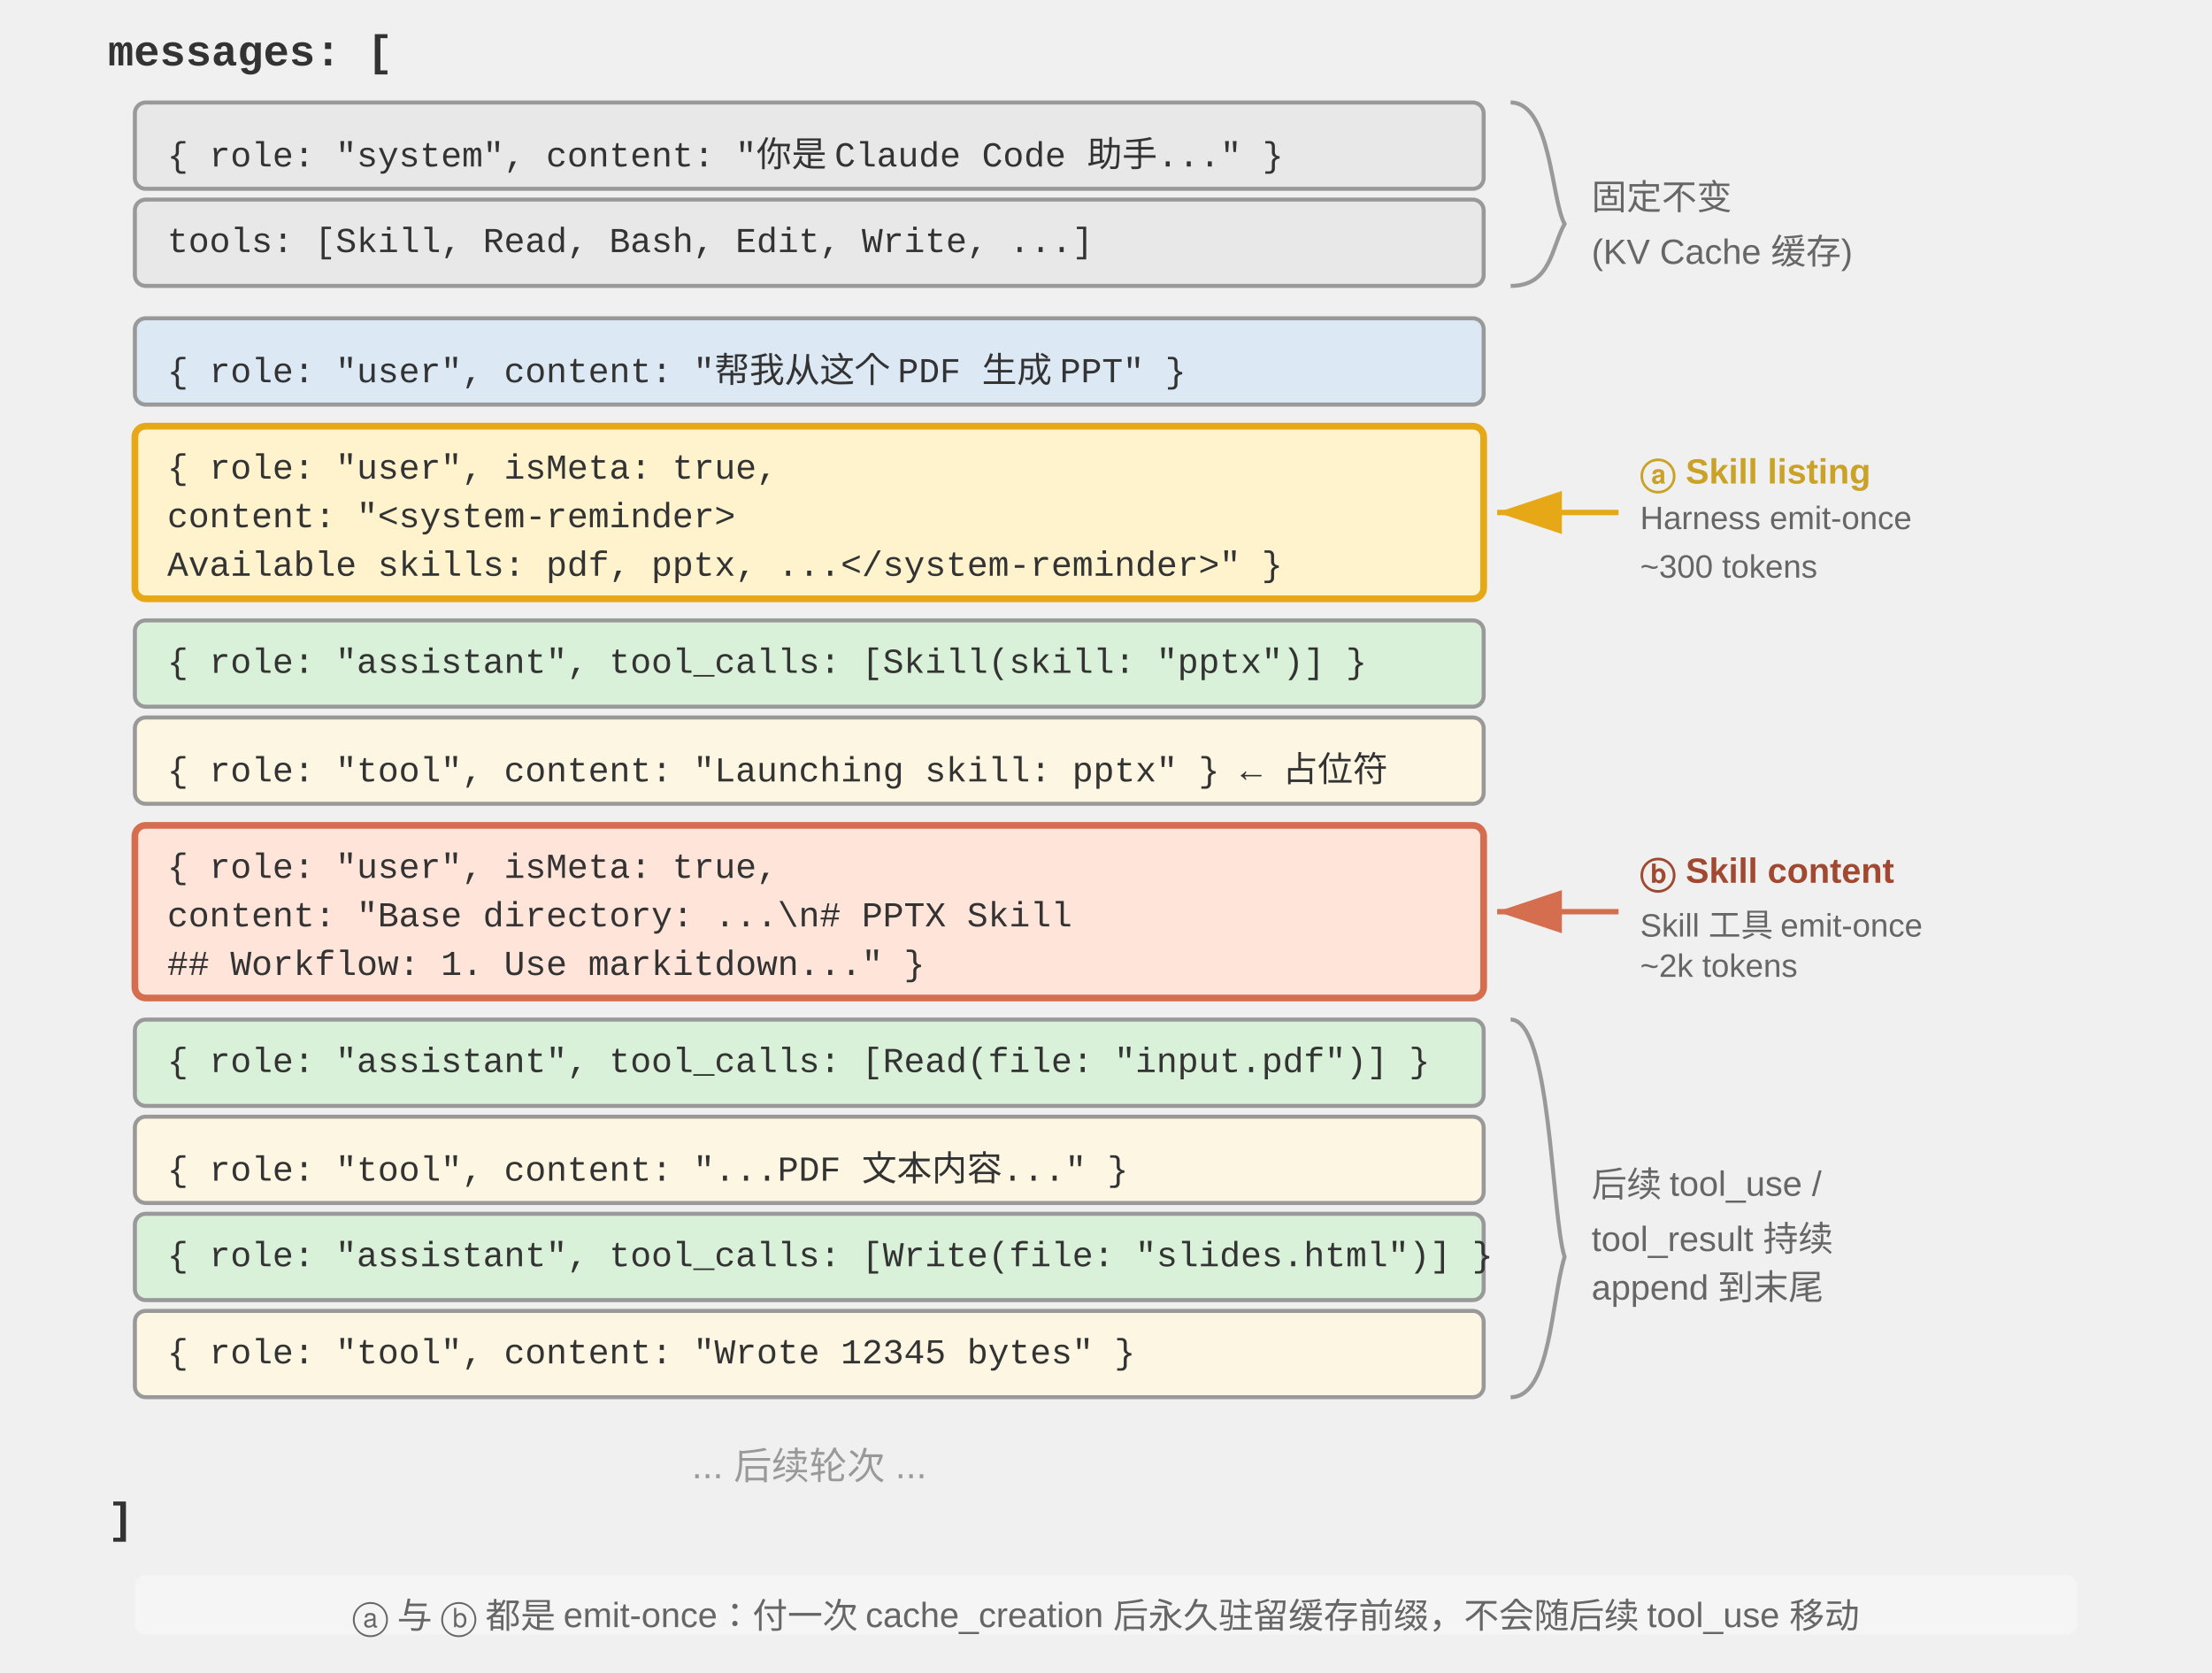
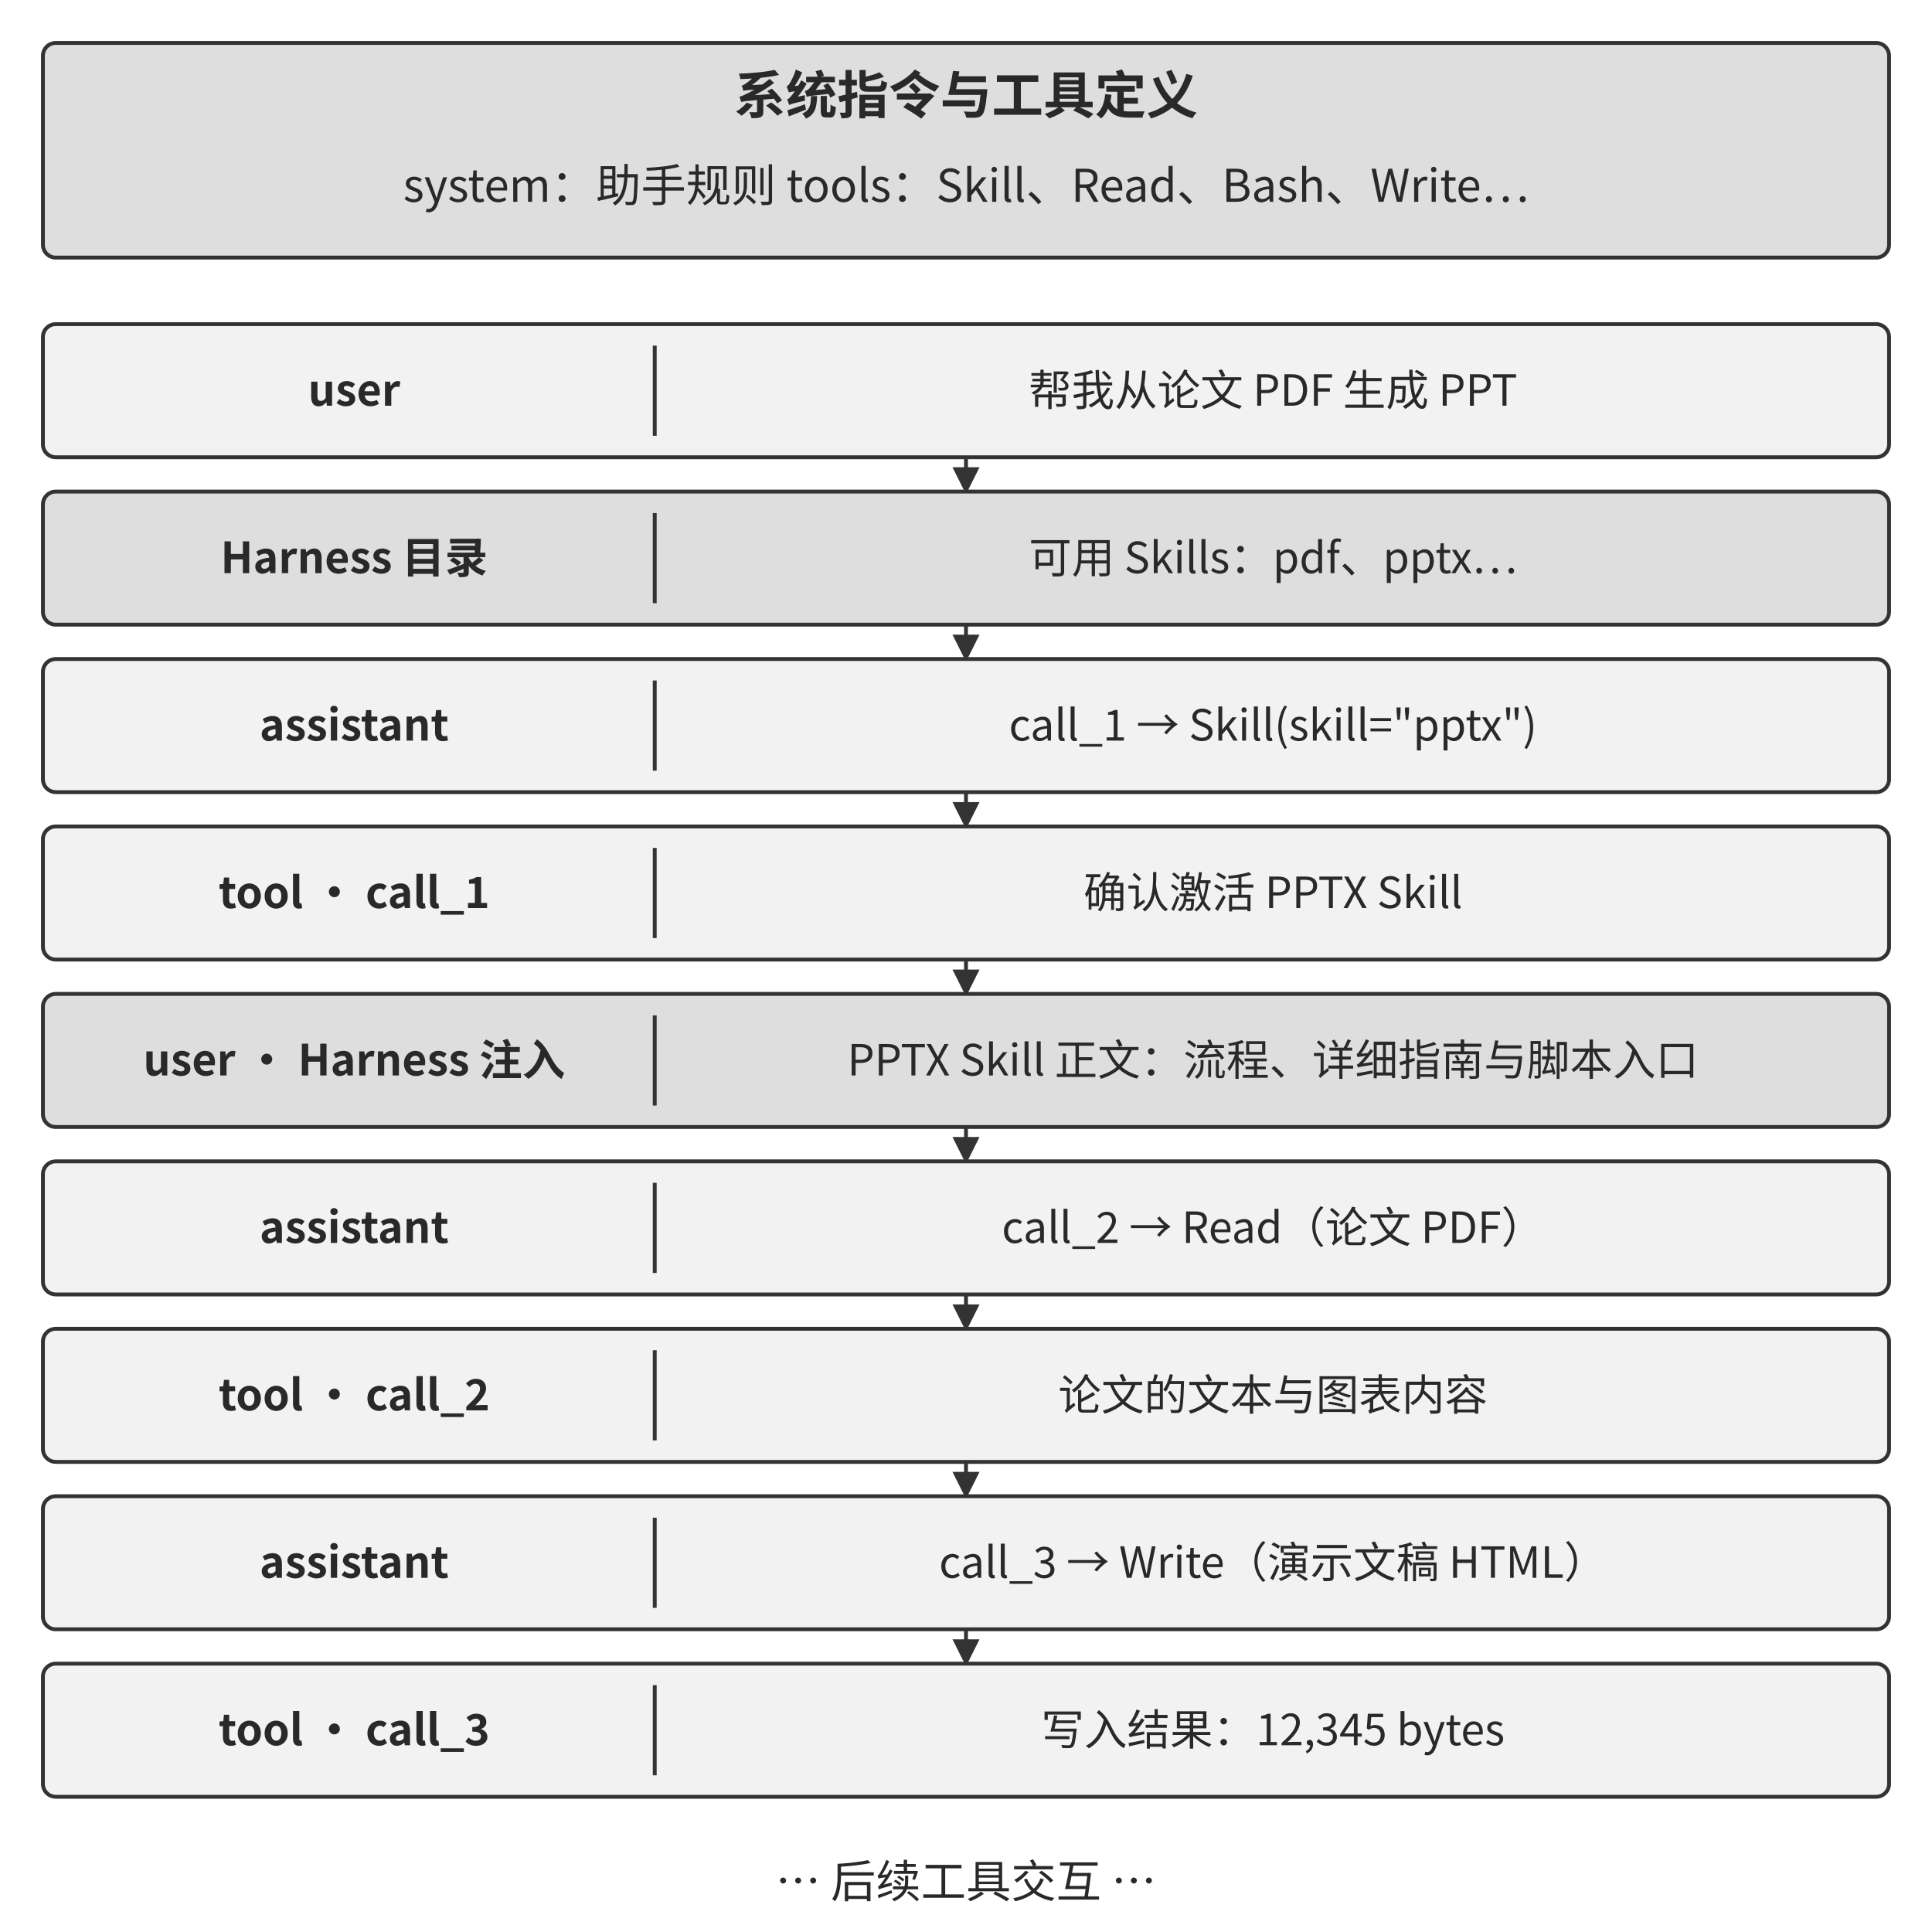
- <svg xmlns="http://www.w3.org/2000/svg" viewBox="0 40 820 620" width="820" height="620" style="background:#ffffff">
+ <svg xmlns="http://www.w3.org/2000/svg" width="150mm" height="150.00mm" viewBox="0 0 900 900" role="img" aria-labelledby="title desc">
  <defs>
-     <marker id="ah" markerWidth="12" markerHeight="8" refX="12" refY="4" orient="auto">
-       <polygon points="0 0, 12 4, 0 8" fill="#333333" />
-     </marker>
-     <marker id="ah-y" markerWidth="12" markerHeight="8" refX="12" refY="4" orient="auto">
-       <polygon points="0 0, 12 4, 0 8" fill="#e6a817" />
-     </marker>
-     <marker id="ah-o" markerWidth="12" markerHeight="8" refX="12" refY="4" orient="auto">
-       <polygon points="0 0, 12 4, 0 8" fill="#d46e4e" />
+     <marker id="arrow" viewBox="0 0 10 10" refX="9" refY="5" markerWidth="7" markerHeight="7" orient="auto-start-reverse">
+       <path d="M0 0 L10 5 L0 10 Z" fill="#333333" />
    </marker>
  </defs>
-   <text x="40" y="60" font-family="'Courier New', Courier, monospace" font-size="16" fill="#333333" text-anchor="start" dominant-baseline="central" font-weight="bold">messages: [</text>
-   <rect x="50" y="78" width="500" height="32" rx="4" fill="#e8e8e8" stroke="#999999" stroke-width="1.5" />
-   <text x="62" y="94" font-family="'Courier New', Courier, monospace" font-size="13" fill="#333333" text-anchor="start" dominant-baseline="central">{ role: "system", content: "你是 Claude Code 助手..." }</text>
-   <rect x="50" y="114" width="500" height="32" rx="4" fill="#e8e8e8" stroke="#999999" stroke-width="1.5" />
-   <text x="62" y="130" font-family="'Courier New', Courier, monospace" font-size="13" fill="#333333" text-anchor="start" dominant-baseline="central">tools: [Skill, Read, Bash, Edit, Write, ...]</text>
-   <path d="M 560,78 C 575,78 575,114 580,123 C 575,132 575,146 560,146" fill="none" stroke="#999999" stroke-width="1.5" />
-   <text x="590" y="112" font-family="Arial, 'Helvetica Neue', Helvetica, 'PingFang SC', 'Microsoft YaHei', sans-serif" font-size="13" fill="#666666" text-anchor="start" dominant-baseline="central">固定不变</text>
-   <text x="590" y="130" font-family="Arial, 'Helvetica Neue', Helvetica, 'PingFang SC', 'Microsoft YaHei', sans-serif" font-size="13" fill="#666666" text-anchor="start" dominant-baseline="central">(KV Cache 缓存)</text>
-   <rect x="50" y="158" width="500" height="32" rx="4" fill="#dce9f5" stroke="#999999" stroke-width="1.5" />
-   <text x="62" y="174" font-family="'Courier New', Courier, monospace" font-size="13" fill="#333333" text-anchor="start" dominant-baseline="central">{ role: "user", content: "帮我从这个 PDF 生成 PPT" }</text>
-   <rect x="50" y="198" width="500" height="64" rx="4" fill="#fff3cd" stroke="#e6a817" stroke-width="2.5" />
-   <text x="62" y="214" font-family="'Courier New', Courier, monospace" font-size="13" fill="#333333" text-anchor="start" dominant-baseline="central">{ role: "user", isMeta: true,</text>
-   <text x="62" y="232" font-family="'Courier New', Courier, monospace" font-size="13" fill="#333333" text-anchor="start" dominant-baseline="central">  content: "&lt;system-reminder&gt;</text>
-   <text x="62" y="250" font-family="'Courier New', Courier, monospace" font-size="13" fill="#333333" text-anchor="start" dominant-baseline="central">     Available skills: pdf, pptx, ...&lt;/system-reminder&gt;" }</text>
-   <line x1="600" y1="230" x2="555" y2="230" stroke="#e6a817" stroke-width="2" marker-end="url(#ah-y)" />
-   <text x="608" y="214" font-family="Arial, 'Helvetica Neue', Helvetica, 'PingFang SC', 'Microsoft YaHei', sans-serif" font-size="13" fill="#c9a227" text-anchor="start" dominant-baseline="central" font-weight="bold">ⓐ Skill listing</text>
-   <text x="608" y="232" font-family="Arial, 'Helvetica Neue', Helvetica, 'PingFang SC', 'Microsoft YaHei', sans-serif" font-size="12" fill="#666666" text-anchor="start" dominant-baseline="central">Harness emit-once</text>
-   <text x="608" y="250" font-family="Arial, 'Helvetica Neue', Helvetica, 'PingFang SC', 'Microsoft YaHei', sans-serif" font-size="12" fill="#666666" text-anchor="start" dominant-baseline="central">~300 tokens</text>
-   <rect x="50" y="270" width="500" height="32" rx="4" fill="#d9f0d9" stroke="#999999" stroke-width="1.5" />
-   <text x="62" y="286" font-family="'Courier New', Courier, monospace" font-size="13" fill="#333333" text-anchor="start" dominant-baseline="central">{ role: "assistant", tool_calls: [Skill(skill: "pptx")] }</text>
-   <rect x="50" y="306" width="500" height="32" rx="4" fill="#fdf6e3" stroke="#999999" stroke-width="1.5" />
-   <text x="62" y="322" font-family="'Courier New', Courier, monospace" font-size="13" fill="#333333" text-anchor="start" dominant-baseline="central">{ role: "tool", content: "Launching skill: pptx" }   ← 占位符</text>
-   <rect x="50" y="346" width="500" height="64" rx="4" fill="#ffe4d9" stroke="#d46e4e" stroke-width="2.5" />
-   <text x="62" y="362" font-family="'Courier New', Courier, monospace" font-size="13" fill="#333333" text-anchor="start" dominant-baseline="central">{ role: "user", isMeta: true,</text>
-   <text x="62" y="380" font-family="'Courier New', Courier, monospace" font-size="13" fill="#333333" text-anchor="start" dominant-baseline="central">  content: "Base directory: ...\n# PPTX Skill</text>
-   <text x="62" y="398" font-family="'Courier New', Courier, monospace" font-size="13" fill="#333333" text-anchor="start" dominant-baseline="central">     ## Workflow: 1. Use markitdown..." }</text>
-   <line x1="600" y1="378" x2="555" y2="378" stroke="#d46e4e" stroke-width="2" marker-end="url(#ah-o)" />
-   <text x="608" y="362" font-family="Arial, 'Helvetica Neue', Helvetica, 'PingFang SC', 'Microsoft YaHei', sans-serif" font-size="13" fill="#a04830" text-anchor="start" dominant-baseline="central" font-weight="bold">ⓑ Skill content</text>
-   <text x="608" y="380" font-family="Arial, 'Helvetica Neue', Helvetica, 'PingFang SC', 'Microsoft YaHei', sans-serif" font-size="12" fill="#666666" text-anchor="start" dominant-baseline="central">Skill 工具 emit-once</text>
-   <text x="608" y="398" font-family="Arial, 'Helvetica Neue', Helvetica, 'PingFang SC', 'Microsoft YaHei', sans-serif" font-size="12" fill="#666666" text-anchor="start" dominant-baseline="central">~2k tokens</text>
-   <rect x="50" y="418" width="500" height="32" rx="4" fill="#d9f0d9" stroke="#999999" stroke-width="1.5" />
-   <text x="62" y="434" font-family="'Courier New', Courier, monospace" font-size="13" fill="#333333" text-anchor="start" dominant-baseline="central">{ role: "assistant", tool_calls: [Read(file: "input.pdf")] }</text>
-   <rect x="50" y="454" width="500" height="32" rx="4" fill="#fdf6e3" stroke="#999999" stroke-width="1.5" />
-   <text x="62" y="470" font-family="'Courier New', Courier, monospace" font-size="13" fill="#333333" text-anchor="start" dominant-baseline="central">{ role: "tool", content: "...PDF 文本内容..." }</text>
-   <rect x="50" y="490" width="500" height="32" rx="4" fill="#d9f0d9" stroke="#999999" stroke-width="1.5" />
-   <text x="62" y="506" font-family="'Courier New', Courier, monospace" font-size="13" fill="#333333" text-anchor="start" dominant-baseline="central">{ role: "assistant", tool_calls: [Write(file: "slides.html")] }</text>
-   <rect x="50" y="526" width="500" height="32" rx="4" fill="#fdf6e3" stroke="#999999" stroke-width="1.5" />
-   <text x="62" y="542" font-family="'Courier New', Courier, monospace" font-size="13" fill="#333333" text-anchor="start" dominant-baseline="central">{ role: "tool", content: "Wrote 12345 bytes" }</text>
-   <path d="M 560,418 C 575,418 575,490 580,506 C 575,522 575,558 560,558" fill="none" stroke="#999999" stroke-width="1.5" />
-   <text x="590" y="478" font-family="Arial, 'Helvetica Neue', Helvetica, 'PingFang SC', 'Microsoft YaHei', sans-serif" font-size="13" fill="#666666" text-anchor="start" dominant-baseline="central">后续 tool_use /</text>
-   <text x="590" y="496" font-family="Arial, 'Helvetica Neue', Helvetica, 'PingFang SC', 'Microsoft YaHei', sans-serif" font-size="13" fill="#666666" text-anchor="start" dominant-baseline="central">tool_result 持续</text>
-   <text x="590" y="514" font-family="Arial, 'Helvetica Neue', Helvetica, 'PingFang SC', 'Microsoft YaHei', sans-serif" font-size="13" fill="#666666" text-anchor="start" dominant-baseline="central">append 到末尾</text>
-   <text x="300" y="580" font-family="Arial, 'Helvetica Neue', Helvetica, 'PingFang SC', 'Microsoft YaHei', sans-serif" font-size="14" fill="#999999" text-anchor="middle" dominant-baseline="central">... 后续轮次 ...</text>
-   <text x="40" y="604" font-family="'Courier New', Courier, monospace" font-size="16" fill="#333333" text-anchor="start" dominant-baseline="central" font-weight="bold">]</text>
-   <rect x="50" y="624" width="720" height="22" rx="4" fill="#f5f5f5" stroke="none" />
-   <text x="410" y="635" font-family="Arial, 'Helvetica Neue', Helvetica, 'PingFang SC', 'Microsoft YaHei', sans-serif" font-size="13" fill="#666666" text-anchor="middle" dominant-baseline="central">ⓐ 与 ⓑ 都是 emit-once：付一次 cache_creation 后永久驻留缓存前缀，不会随后续 tool_use 移动</text>
+   <rect width="900" height="900" fill="#ffffff" />
+   <rect x="20" y="20" width="860" height="100" rx="6" fill="#dedede" stroke="#333333" stroke-width="1.8" />
+   <text x="450" y="53" text-anchor="middle" font-family="Noto Sans CJK SC,Source Han Sans CN,Microsoft YaHei,sans-serif" font-size="24" font-weight="700" fill="#292929">系统指令与工具定义</text>
+   <text x="450" y="94" text-anchor="middle" font-family="Noto Sans CJK SC,Source Han Sans CN,Microsoft YaHei,sans-serif" font-size="21" font-weight="400" fill="#292929">system：助手规则    tools：Skill、Read、Bash、Write…</text>
+   <rect x="20" y="151" width="860" height="62" rx="6" fill="#f2f2f2" stroke="#333333" stroke-width="1.8" />
+   <text x="165" y="189" text-anchor="middle" font-family="Noto Sans CJK SC,Source Han Sans CN,Microsoft YaHei,sans-serif" font-size="20" font-weight="700" fill="#292929">user</text>
+   <path d="M 305 161 L 305 203" fill="none" stroke="#333333" stroke-width="1.8" />
+   <text x="593" y="189" text-anchor="middle" font-family="Noto Sans CJK SC,Source Han Sans CN,Microsoft YaHei,sans-serif" font-size="20" font-weight="400" fill="#292929">帮我从论文 PDF 生成 PPT</text>
+   <path d="M 450 213 L 450 229" fill="none" stroke="#333333" stroke-width="1.8" marker-end="url(#arrow)" />
+   <rect x="20" y="229" width="860" height="62" rx="6" fill="#dedede" stroke="#333333" stroke-width="1.8" />
+   <text x="165" y="267" text-anchor="middle" font-family="Noto Sans CJK SC,Source Han Sans CN,Microsoft YaHei,sans-serif" font-size="20" font-weight="700" fill="#292929">Harness 目录</text>
+   <path d="M 305 239 L 305 281" fill="none" stroke="#333333" stroke-width="1.8" />
+   <text x="593" y="267" text-anchor="middle" font-family="Noto Sans CJK SC,Source Han Sans CN,Microsoft YaHei,sans-serif" font-size="20" font-weight="400" fill="#292929">可用 Skills：pdf、pptx…</text>
+   <path d="M 450 291 L 450 307" fill="none" stroke="#333333" stroke-width="1.8" marker-end="url(#arrow)" />
+   <rect x="20" y="307" width="860" height="62" rx="6" fill="#f2f2f2" stroke="#333333" stroke-width="1.8" />
+   <text x="165" y="345" text-anchor="middle" font-family="Noto Sans CJK SC,Source Han Sans CN,Microsoft YaHei,sans-serif" font-size="20" font-weight="700" fill="#292929">assistant</text>
+   <path d="M 305 317 L 305 359" fill="none" stroke="#333333" stroke-width="1.8" />
+   <text x="593" y="345" text-anchor="middle" font-family="Noto Sans CJK SC,Source Han Sans CN,Microsoft YaHei,sans-serif" font-size="20" font-weight="400" fill="#292929">call_1 → Skill(skill="pptx")</text>
+   <path d="M 450 369 L 450 385" fill="none" stroke="#333333" stroke-width="1.8" marker-end="url(#arrow)" />
+   <rect x="20" y="385" width="860" height="62" rx="6" fill="#f2f2f2" stroke="#333333" stroke-width="1.8" />
+   <text x="165" y="423" text-anchor="middle" font-family="Noto Sans CJK SC,Source Han Sans CN,Microsoft YaHei,sans-serif" font-size="20" font-weight="700" fill="#292929">tool · call_1</text>
+   <path d="M 305 395 L 305 437" fill="none" stroke="#333333" stroke-width="1.8" />
+   <text x="593" y="423" text-anchor="middle" font-family="Noto Sans CJK SC,Source Han Sans CN,Microsoft YaHei,sans-serif" font-size="20" font-weight="400" fill="#292929">确认激活 PPTX Skill</text>
+   <path d="M 450 447 L 450 463" fill="none" stroke="#333333" stroke-width="1.8" marker-end="url(#arrow)" />
+   <rect x="20" y="463" width="860" height="62" rx="6" fill="#dedede" stroke="#333333" stroke-width="1.8" />
+   <text x="165" y="501" text-anchor="middle" font-family="Noto Sans CJK SC,Source Han Sans CN,Microsoft YaHei,sans-serif" font-size="20" font-weight="700" fill="#292929">user · Harness 注入</text>
+   <path d="M 305 473 L 305 515" fill="none" stroke="#333333" stroke-width="1.8" />
+   <text x="593" y="501" text-anchor="middle" font-family="Noto Sans CJK SC,Source Han Sans CN,Microsoft YaHei,sans-serif" font-size="20" font-weight="400" fill="#292929">PPTX Skill 正文：流程、详细指南与脚本入口</text>
+   <path d="M 450 525 L 450 541" fill="none" stroke="#333333" stroke-width="1.8" marker-end="url(#arrow)" />
+   <rect x="20" y="541" width="860" height="62" rx="6" fill="#f2f2f2" stroke="#333333" stroke-width="1.8" />
+   <text x="165" y="579" text-anchor="middle" font-family="Noto Sans CJK SC,Source Han Sans CN,Microsoft YaHei,sans-serif" font-size="20" font-weight="700" fill="#292929">assistant</text>
+   <path d="M 305 551 L 305 593" fill="none" stroke="#333333" stroke-width="1.8" />
+   <text x="593" y="579" text-anchor="middle" font-family="Noto Sans CJK SC,Source Han Sans CN,Microsoft YaHei,sans-serif" font-size="20" font-weight="400" fill="#292929">call_2 → Read（论文 PDF）</text>
+   <path d="M 450 603 L 450 619" fill="none" stroke="#333333" stroke-width="1.8" marker-end="url(#arrow)" />
+   <rect x="20" y="619" width="860" height="62" rx="6" fill="#f2f2f2" stroke="#333333" stroke-width="1.8" />
+   <text x="165" y="657" text-anchor="middle" font-family="Noto Sans CJK SC,Source Han Sans CN,Microsoft YaHei,sans-serif" font-size="20" font-weight="700" fill="#292929">tool · call_2</text>
+   <path d="M 305 629 L 305 671" fill="none" stroke="#333333" stroke-width="1.8" />
+   <text x="593" y="657" text-anchor="middle" font-family="Noto Sans CJK SC,Source Han Sans CN,Microsoft YaHei,sans-serif" font-size="20" font-weight="400" fill="#292929">论文的文本与图表内容</text>
+   <path d="M 450 681 L 450 697" fill="none" stroke="#333333" stroke-width="1.8" marker-end="url(#arrow)" />
+   <rect x="20" y="697" width="860" height="62" rx="6" fill="#f2f2f2" stroke="#333333" stroke-width="1.8" />
+   <text x="165" y="735" text-anchor="middle" font-family="Noto Sans CJK SC,Source Han Sans CN,Microsoft YaHei,sans-serif" font-size="20" font-weight="700" fill="#292929">assistant</text>
+   <path d="M 305 707 L 305 749" fill="none" stroke="#333333" stroke-width="1.8" />
+   <text x="593" y="735" text-anchor="middle" font-family="Noto Sans CJK SC,Source Han Sans CN,Microsoft YaHei,sans-serif" font-size="20" font-weight="400" fill="#292929">call_3 → Write（演示文稿 HTML）</text>
+   <path d="M 450 759 L 450 775" fill="none" stroke="#333333" stroke-width="1.8" marker-end="url(#arrow)" />
+   <rect x="20" y="775" width="860" height="62" rx="6" fill="#f2f2f2" stroke="#333333" stroke-width="1.8" />
+   <text x="165" y="813" text-anchor="middle" font-family="Noto Sans CJK SC,Source Han Sans CN,Microsoft YaHei,sans-serif" font-size="20" font-weight="700" fill="#292929">tool · call_3</text>
+   <path d="M 305 785 L 305 827" fill="none" stroke="#333333" stroke-width="1.8" />
+   <text x="593" y="813" text-anchor="middle" font-family="Noto Sans CJK SC,Source Han Sans CN,Microsoft YaHei,sans-serif" font-size="20" font-weight="400" fill="#292929">写入结果：12,345 bytes</text>
+   <text x="450" y="884" text-anchor="middle" font-family="Noto Sans CJK SC,Source Han Sans CN,Microsoft YaHei,sans-serif" font-size="21" font-weight="400" fill="#292929">… 后续工具交互 …</text>
</svg>
